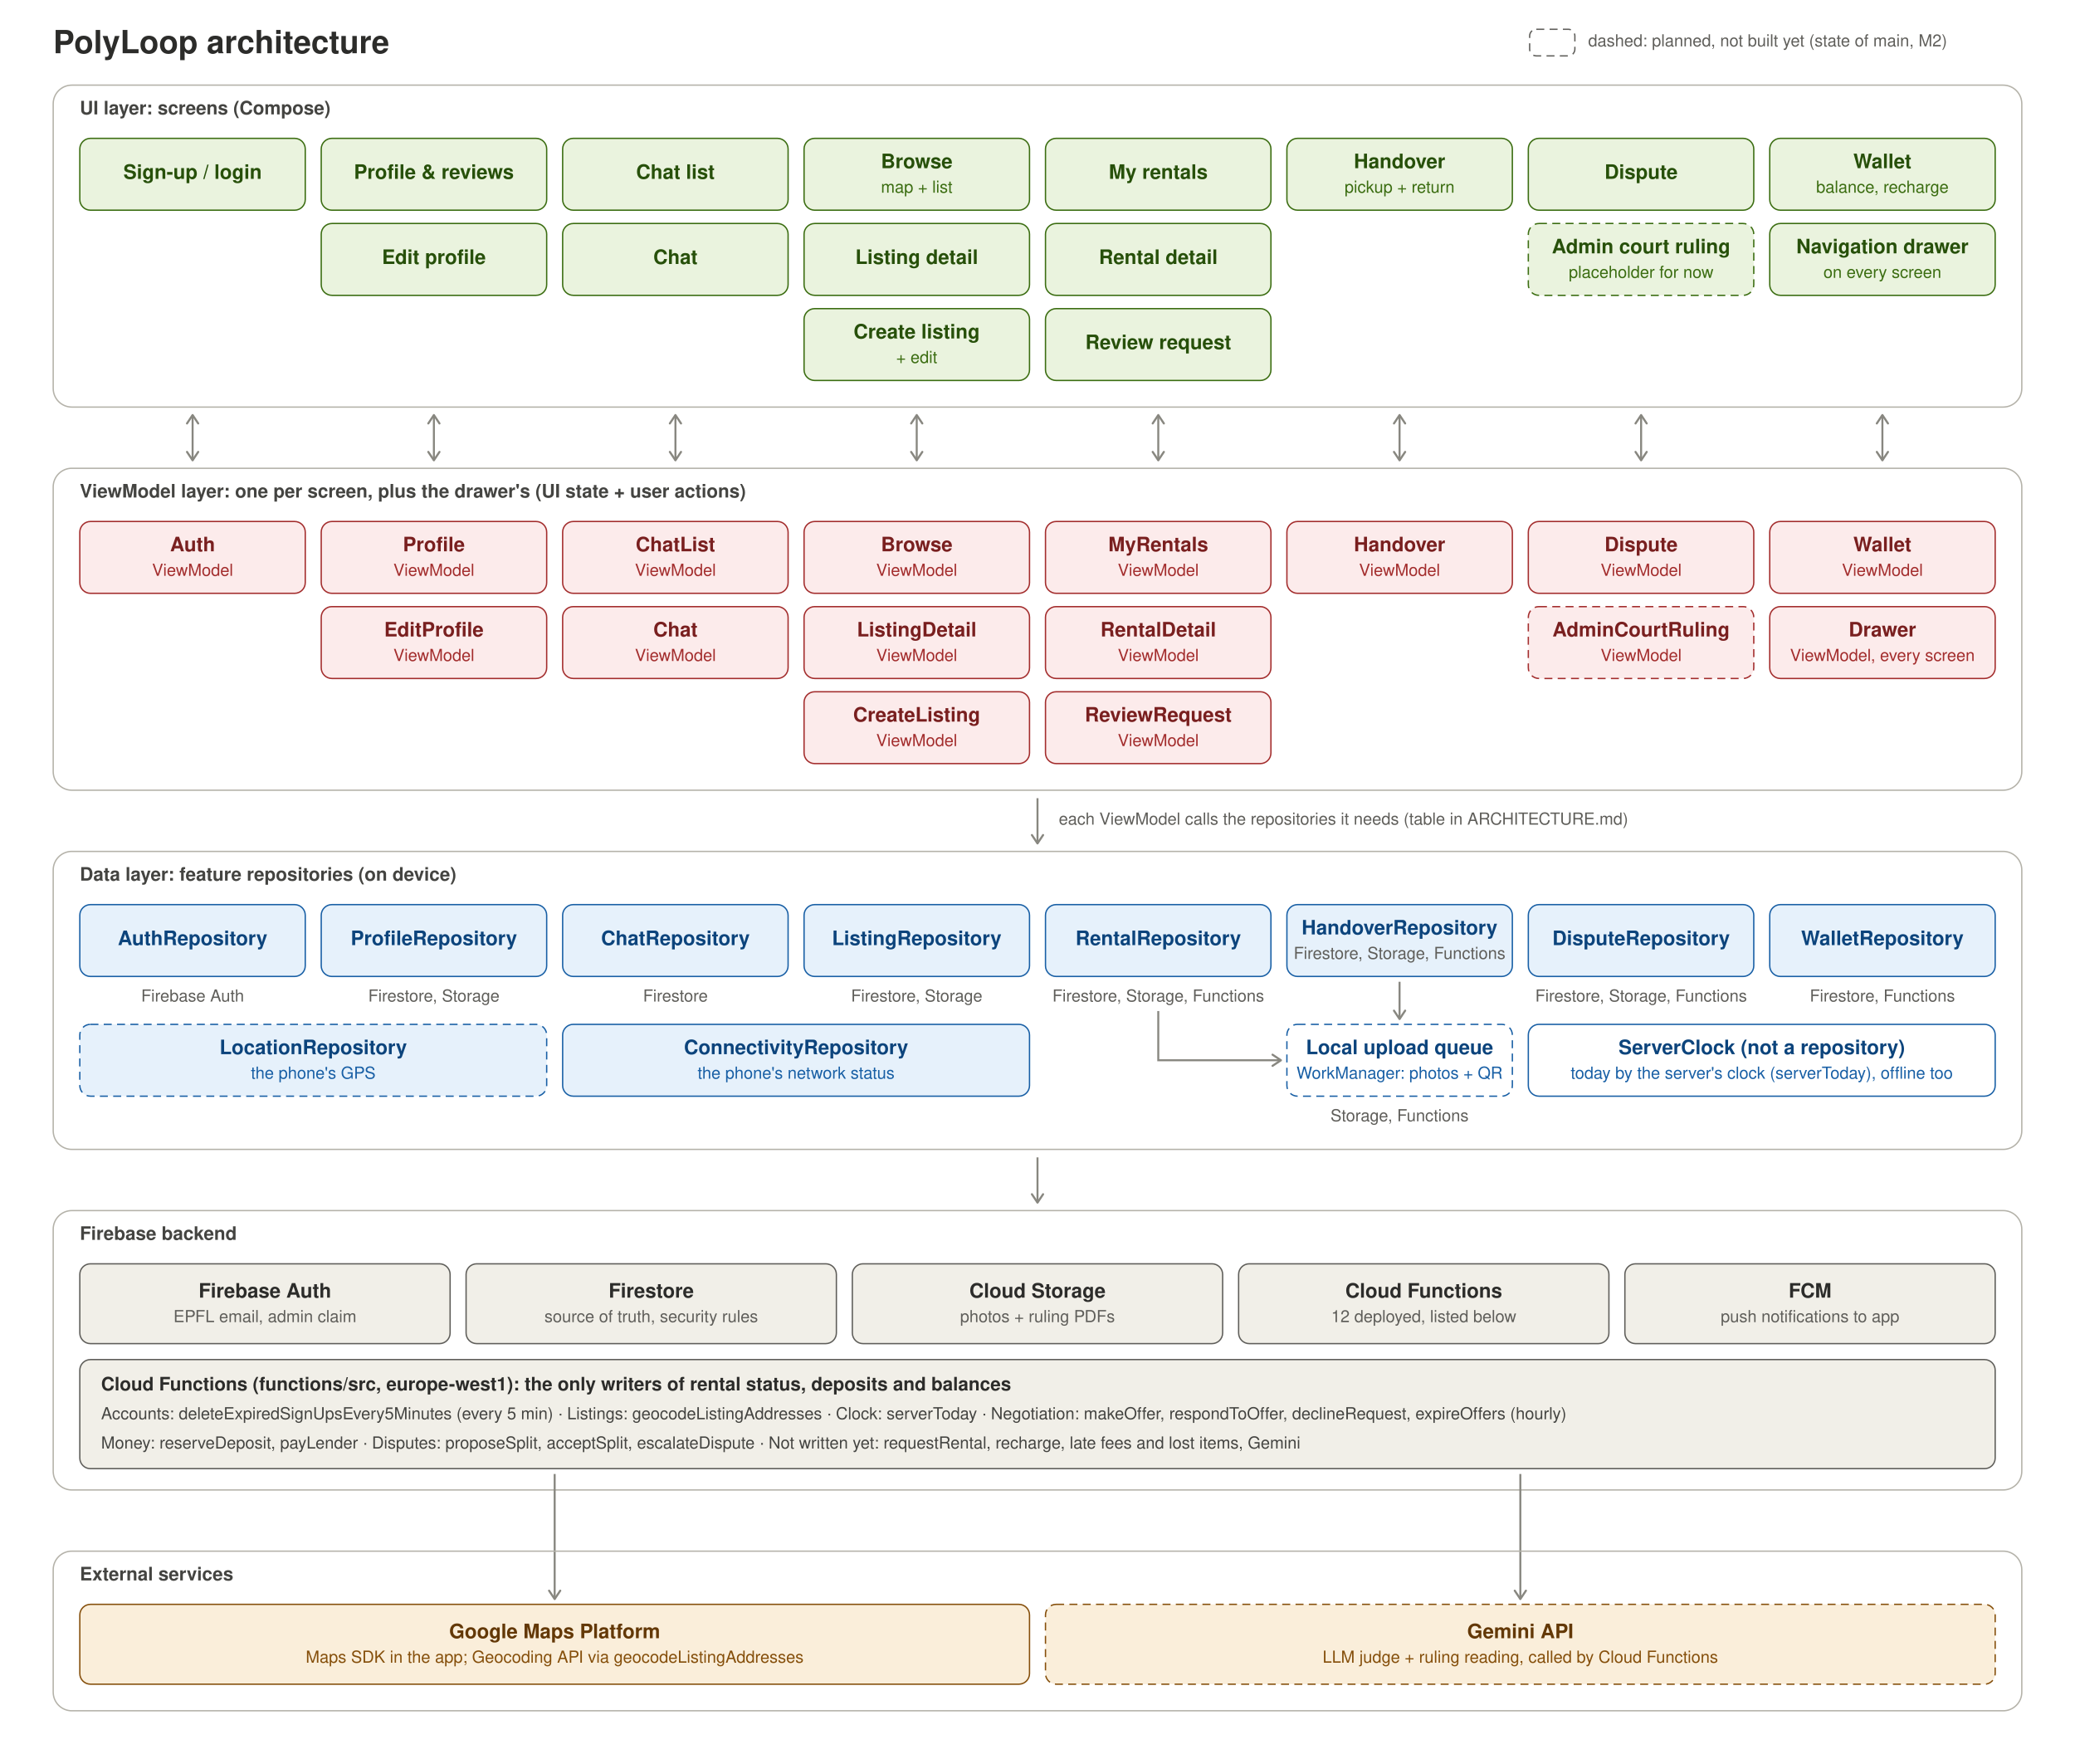
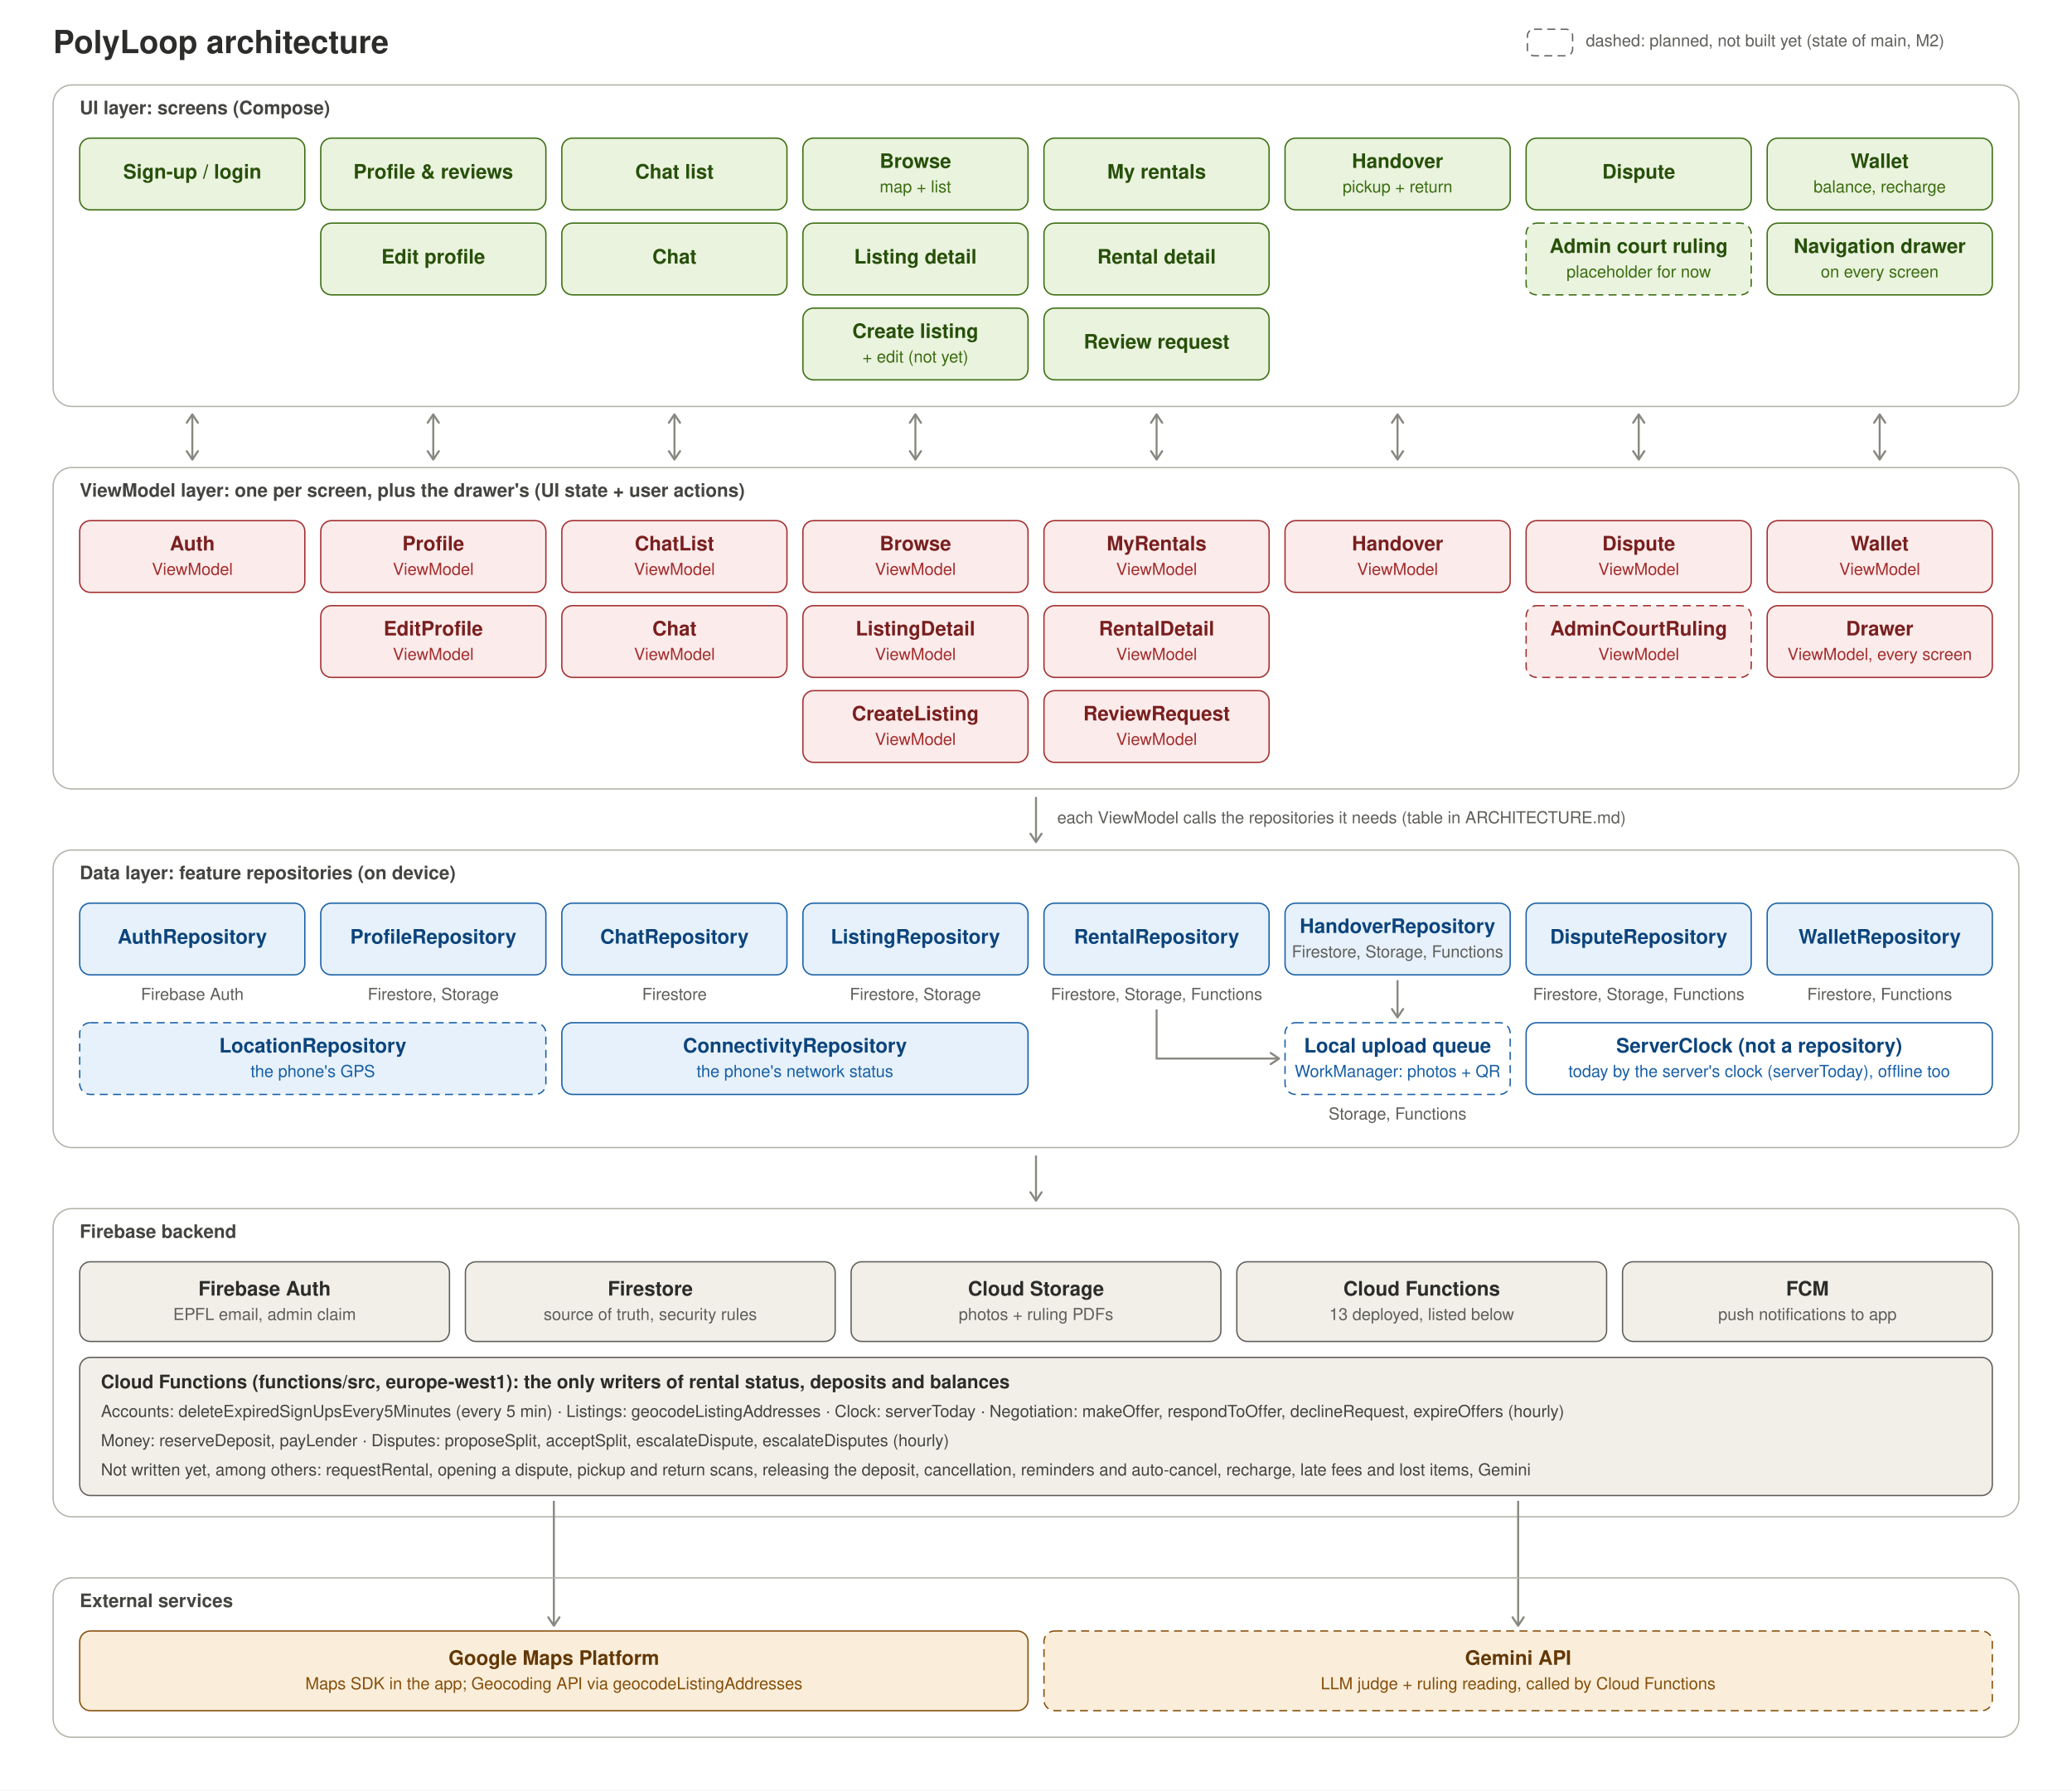
- <svg xmlns="http://www.w3.org/2000/svg" width="1560" height="1326" viewBox="0 0 1560 1326">
+ <svg xmlns="http://www.w3.org/2000/svg" width="1560" height="1348" viewBox="0 0 1560 1348">
  <defs>
    <marker id="a" viewBox="0 0 10 10" refX="8" refY="5" markerWidth="7" markerHeight="7" orient="auto-start-reverse">
      <path d="M2 1L8 5L2 9" fill="none" stroke="#888780" stroke-width="1.5" stroke-linecap="round" stroke-linejoin="round" />
    </marker>
  </defs>
-   <rect width="1560" height="1326" fill="#FFFFFF" />
+   <rect width="1560" height="1348" fill="#FFFFFF" />
  <text x="40" y="40" font-family="Helvetica, Arial, sans-serif" font-size="24" font-weight="bold" fill="#2C2C2A">PolyLoop architecture</text>
  <rect x="1150" y="22" width="34" height="20" rx="5" fill="#FFFFFF" stroke="#5F5E5A" stroke-width="1" stroke-dasharray="6 4" />
  <text x="1194" y="32" dominant-baseline="central" font-family="Helvetica, Arial, sans-serif" font-size="12.5" fill="#5F5E5A">dashed: planned, not built yet (state of main, M2)</text>
  <rect x="40" y="64" width="1480" height="242" rx="14" fill="none" stroke="#B4B2A9" stroke-width="1" />
  <text x="60" y="86" font-family="Helvetica, Arial, sans-serif" font-size="14" font-weight="bold" fill="#444441">UI layer: screens (Compose)</text>
  <rect x="60.0" y="104.0" width="169.5" height="54.0" rx="8" fill="#EAF3DE" stroke="#3B6D11" stroke-width="1" />
  <text x="144.8" y="131.0" text-anchor="middle" dominant-baseline="central" font-family="Helvetica, Arial, sans-serif" font-size="15" font-weight="bold" fill="#27500A">Sign-up / login</text>
  <rect x="241.5" y="104.0" width="169.5" height="54.0" rx="8" fill="#EAF3DE" stroke="#3B6D11" stroke-width="1" />
  <text x="326.2" y="131.0" text-anchor="middle" dominant-baseline="central" font-family="Helvetica, Arial, sans-serif" font-size="15" font-weight="bold" fill="#27500A">Profile &amp; reviews</text>
  <rect x="241.5" y="168.0" width="169.5" height="54.0" rx="8" fill="#EAF3DE" stroke="#3B6D11" stroke-width="1" />
  <text x="326.2" y="195.0" text-anchor="middle" dominant-baseline="central" font-family="Helvetica, Arial, sans-serif" font-size="15" font-weight="bold" fill="#27500A">Edit profile</text>
  <rect x="423.0" y="104.0" width="169.5" height="54.0" rx="8" fill="#EAF3DE" stroke="#3B6D11" stroke-width="1" />
  <text x="507.8" y="131.0" text-anchor="middle" dominant-baseline="central" font-family="Helvetica, Arial, sans-serif" font-size="15" font-weight="bold" fill="#27500A">Chat list</text>
  <rect x="423.0" y="168.0" width="169.5" height="54.0" rx="8" fill="#EAF3DE" stroke="#3B6D11" stroke-width="1" />
  <text x="507.8" y="195.0" text-anchor="middle" dominant-baseline="central" font-family="Helvetica, Arial, sans-serif" font-size="15" font-weight="bold" fill="#27500A">Chat</text>
  <rect x="604.5" y="104.0" width="169.5" height="54.0" rx="8" fill="#EAF3DE" stroke="#3B6D11" stroke-width="1" />
  <text x="689.2" y="123.0" text-anchor="middle" dominant-baseline="central" font-family="Helvetica, Arial, sans-serif" font-size="15" font-weight="bold" fill="#27500A">Browse</text>
  <text x="689.2" y="142.0" text-anchor="middle" dominant-baseline="central" font-family="Helvetica, Arial, sans-serif" font-size="12.5" fill="#3B6D11">map + list</text>
  <rect x="604.5" y="168.0" width="169.5" height="54.0" rx="8" fill="#EAF3DE" stroke="#3B6D11" stroke-width="1" />
  <text x="689.2" y="195.0" text-anchor="middle" dominant-baseline="central" font-family="Helvetica, Arial, sans-serif" font-size="15" font-weight="bold" fill="#27500A">Listing detail</text>
  <rect x="604.5" y="232.0" width="169.5" height="54.0" rx="8" fill="#EAF3DE" stroke="#3B6D11" stroke-width="1" />
  <text x="689.2" y="251.0" text-anchor="middle" dominant-baseline="central" font-family="Helvetica, Arial, sans-serif" font-size="15" font-weight="bold" fill="#27500A">Create listing</text>
-   <text x="689.2" y="270.0" text-anchor="middle" dominant-baseline="central" font-family="Helvetica, Arial, sans-serif" font-size="12.5" fill="#3B6D11">+ edit</text>
+   <text x="689.2" y="270.0" text-anchor="middle" dominant-baseline="central" font-family="Helvetica, Arial, sans-serif" font-size="12.5" fill="#3B6D11">+ edit (not yet)</text>
  <rect x="786.0" y="104.0" width="169.5" height="54.0" rx="8" fill="#EAF3DE" stroke="#3B6D11" stroke-width="1" />
  <text x="870.8" y="131.0" text-anchor="middle" dominant-baseline="central" font-family="Helvetica, Arial, sans-serif" font-size="15" font-weight="bold" fill="#27500A">My rentals</text>
  <rect x="786.0" y="168.0" width="169.5" height="54.0" rx="8" fill="#EAF3DE" stroke="#3B6D11" stroke-width="1" />
  <text x="870.8" y="195.0" text-anchor="middle" dominant-baseline="central" font-family="Helvetica, Arial, sans-serif" font-size="15" font-weight="bold" fill="#27500A">Rental detail</text>
  <rect x="786.0" y="232.0" width="169.5" height="54.0" rx="8" fill="#EAF3DE" stroke="#3B6D11" stroke-width="1" />
  <text x="870.8" y="259.0" text-anchor="middle" dominant-baseline="central" font-family="Helvetica, Arial, sans-serif" font-size="15" font-weight="bold" fill="#27500A">Review request</text>
  <rect x="967.5" y="104.0" width="169.5" height="54.0" rx="8" fill="#EAF3DE" stroke="#3B6D11" stroke-width="1" />
  <text x="1052.2" y="123.0" text-anchor="middle" dominant-baseline="central" font-family="Helvetica, Arial, sans-serif" font-size="15" font-weight="bold" fill="#27500A">Handover</text>
  <text x="1052.2" y="142.0" text-anchor="middle" dominant-baseline="central" font-family="Helvetica, Arial, sans-serif" font-size="12.5" fill="#3B6D11">pickup + return</text>
  <rect x="1149.0" y="104.0" width="169.5" height="54.0" rx="8" fill="#EAF3DE" stroke="#3B6D11" stroke-width="1" />
  <text x="1233.8" y="131.0" text-anchor="middle" dominant-baseline="central" font-family="Helvetica, Arial, sans-serif" font-size="15" font-weight="bold" fill="#27500A">Dispute</text>
  <rect x="1149.0" y="168.0" width="169.5" height="54.0" rx="8" fill="#EAF3DE" stroke="#3B6D11" stroke-width="1" stroke-dasharray="6 4" />
  <text x="1233.8" y="187.0" text-anchor="middle" dominant-baseline="central" font-family="Helvetica, Arial, sans-serif" font-size="15" font-weight="bold" fill="#27500A">Admin court ruling</text>
  <text x="1233.8" y="206.0" text-anchor="middle" dominant-baseline="central" font-family="Helvetica, Arial, sans-serif" font-size="12.5" fill="#3B6D11">placeholder for now</text>
  <rect x="1330.5" y="104.0" width="169.5" height="54.0" rx="8" fill="#EAF3DE" stroke="#3B6D11" stroke-width="1" />
  <text x="1415.2" y="123.0" text-anchor="middle" dominant-baseline="central" font-family="Helvetica, Arial, sans-serif" font-size="15" font-weight="bold" fill="#27500A">Wallet</text>
  <text x="1415.2" y="142.0" text-anchor="middle" dominant-baseline="central" font-family="Helvetica, Arial, sans-serif" font-size="12.5" fill="#3B6D11">balance, recharge</text>
  <rect x="1330.5" y="168.0" width="169.5" height="54.0" rx="8" fill="#EAF3DE" stroke="#3B6D11" stroke-width="1" />
  <text x="1415.2" y="187.0" text-anchor="middle" dominant-baseline="central" font-family="Helvetica, Arial, sans-serif" font-size="15" font-weight="bold" fill="#27500A">Navigation drawer</text>
  <text x="1415.2" y="206.0" text-anchor="middle" dominant-baseline="central" font-family="Helvetica, Arial, sans-serif" font-size="12.5" fill="#3B6D11">on every screen</text>
  <line x1="144.8" y1="312" x2="144.8" y2="346" stroke="#888780" stroke-width="1.5" marker-end="url(#a)" marker-start="url(#a)" />
  <line x1="326.2" y1="312" x2="326.2" y2="346" stroke="#888780" stroke-width="1.5" marker-end="url(#a)" marker-start="url(#a)" />
  <line x1="507.8" y1="312" x2="507.8" y2="346" stroke="#888780" stroke-width="1.5" marker-end="url(#a)" marker-start="url(#a)" />
  <line x1="689.2" y1="312" x2="689.2" y2="346" stroke="#888780" stroke-width="1.5" marker-end="url(#a)" marker-start="url(#a)" />
  <line x1="870.8" y1="312" x2="870.8" y2="346" stroke="#888780" stroke-width="1.5" marker-end="url(#a)" marker-start="url(#a)" />
  <line x1="1052.2" y1="312" x2="1052.2" y2="346" stroke="#888780" stroke-width="1.5" marker-end="url(#a)" marker-start="url(#a)" />
  <line x1="1233.8" y1="312" x2="1233.8" y2="346" stroke="#888780" stroke-width="1.5" marker-end="url(#a)" marker-start="url(#a)" />
  <line x1="1415.2" y1="312" x2="1415.2" y2="346" stroke="#888780" stroke-width="1.5" marker-end="url(#a)" marker-start="url(#a)" />
  <rect x="40" y="352" width="1480" height="242" rx="14" fill="none" stroke="#B4B2A9" stroke-width="1" />
  <text x="60" y="374" font-family="Helvetica, Arial, sans-serif" font-size="14" font-weight="bold" fill="#444441">ViewModel layer: one per screen, plus the drawer's (UI state + user actions)</text>
  <rect x="60.0" y="392.0" width="169.5" height="54.0" rx="8" fill="#FCEBEB" stroke="#A32D2D" stroke-width="1" />
  <text x="144.8" y="411.0" text-anchor="middle" dominant-baseline="central" font-family="Helvetica, Arial, sans-serif" font-size="15" font-weight="bold" fill="#791F1F">Auth</text>
  <text x="144.8" y="430.0" text-anchor="middle" dominant-baseline="central" font-family="Helvetica, Arial, sans-serif" font-size="12.5" fill="#A32D2D">ViewModel</text>
  <rect x="241.5" y="392.0" width="169.5" height="54.0" rx="8" fill="#FCEBEB" stroke="#A32D2D" stroke-width="1" />
  <text x="326.2" y="411.0" text-anchor="middle" dominant-baseline="central" font-family="Helvetica, Arial, sans-serif" font-size="15" font-weight="bold" fill="#791F1F">Profile</text>
  <text x="326.2" y="430.0" text-anchor="middle" dominant-baseline="central" font-family="Helvetica, Arial, sans-serif" font-size="12.5" fill="#A32D2D">ViewModel</text>
  <rect x="241.5" y="456.0" width="169.5" height="54.0" rx="8" fill="#FCEBEB" stroke="#A32D2D" stroke-width="1" />
  <text x="326.2" y="475.0" text-anchor="middle" dominant-baseline="central" font-family="Helvetica, Arial, sans-serif" font-size="15" font-weight="bold" fill="#791F1F">EditProfile</text>
  <text x="326.2" y="494.0" text-anchor="middle" dominant-baseline="central" font-family="Helvetica, Arial, sans-serif" font-size="12.5" fill="#A32D2D">ViewModel</text>
  <rect x="423.0" y="392.0" width="169.5" height="54.0" rx="8" fill="#FCEBEB" stroke="#A32D2D" stroke-width="1" />
  <text x="507.8" y="411.0" text-anchor="middle" dominant-baseline="central" font-family="Helvetica, Arial, sans-serif" font-size="15" font-weight="bold" fill="#791F1F">ChatList</text>
  <text x="507.8" y="430.0" text-anchor="middle" dominant-baseline="central" font-family="Helvetica, Arial, sans-serif" font-size="12.5" fill="#A32D2D">ViewModel</text>
  <rect x="423.0" y="456.0" width="169.5" height="54.0" rx="8" fill="#FCEBEB" stroke="#A32D2D" stroke-width="1" />
  <text x="507.8" y="475.0" text-anchor="middle" dominant-baseline="central" font-family="Helvetica, Arial, sans-serif" font-size="15" font-weight="bold" fill="#791F1F">Chat</text>
  <text x="507.8" y="494.0" text-anchor="middle" dominant-baseline="central" font-family="Helvetica, Arial, sans-serif" font-size="12.5" fill="#A32D2D">ViewModel</text>
  <rect x="604.5" y="392.0" width="169.5" height="54.0" rx="8" fill="#FCEBEB" stroke="#A32D2D" stroke-width="1" />
  <text x="689.2" y="411.0" text-anchor="middle" dominant-baseline="central" font-family="Helvetica, Arial, sans-serif" font-size="15" font-weight="bold" fill="#791F1F">Browse</text>
  <text x="689.2" y="430.0" text-anchor="middle" dominant-baseline="central" font-family="Helvetica, Arial, sans-serif" font-size="12.5" fill="#A32D2D">ViewModel</text>
  <rect x="604.5" y="456.0" width="169.5" height="54.0" rx="8" fill="#FCEBEB" stroke="#A32D2D" stroke-width="1" />
  <text x="689.2" y="475.0" text-anchor="middle" dominant-baseline="central" font-family="Helvetica, Arial, sans-serif" font-size="15" font-weight="bold" fill="#791F1F">ListingDetail</text>
  <text x="689.2" y="494.0" text-anchor="middle" dominant-baseline="central" font-family="Helvetica, Arial, sans-serif" font-size="12.5" fill="#A32D2D">ViewModel</text>
  <rect x="604.5" y="520.0" width="169.5" height="54.0" rx="8" fill="#FCEBEB" stroke="#A32D2D" stroke-width="1" />
  <text x="689.2" y="539.0" text-anchor="middle" dominant-baseline="central" font-family="Helvetica, Arial, sans-serif" font-size="15" font-weight="bold" fill="#791F1F">CreateListing</text>
  <text x="689.2" y="558.0" text-anchor="middle" dominant-baseline="central" font-family="Helvetica, Arial, sans-serif" font-size="12.5" fill="#A32D2D">ViewModel</text>
  <rect x="786.0" y="392.0" width="169.5" height="54.0" rx="8" fill="#FCEBEB" stroke="#A32D2D" stroke-width="1" />
  <text x="870.8" y="411.0" text-anchor="middle" dominant-baseline="central" font-family="Helvetica, Arial, sans-serif" font-size="15" font-weight="bold" fill="#791F1F">MyRentals</text>
  <text x="870.8" y="430.0" text-anchor="middle" dominant-baseline="central" font-family="Helvetica, Arial, sans-serif" font-size="12.5" fill="#A32D2D">ViewModel</text>
  <rect x="786.0" y="456.0" width="169.5" height="54.0" rx="8" fill="#FCEBEB" stroke="#A32D2D" stroke-width="1" />
  <text x="870.8" y="475.0" text-anchor="middle" dominant-baseline="central" font-family="Helvetica, Arial, sans-serif" font-size="15" font-weight="bold" fill="#791F1F">RentalDetail</text>
  <text x="870.8" y="494.0" text-anchor="middle" dominant-baseline="central" font-family="Helvetica, Arial, sans-serif" font-size="12.5" fill="#A32D2D">ViewModel</text>
  <rect x="786.0" y="520.0" width="169.5" height="54.0" rx="8" fill="#FCEBEB" stroke="#A32D2D" stroke-width="1" />
  <text x="870.8" y="539.0" text-anchor="middle" dominant-baseline="central" font-family="Helvetica, Arial, sans-serif" font-size="15" font-weight="bold" fill="#791F1F">ReviewRequest</text>
  <text x="870.8" y="558.0" text-anchor="middle" dominant-baseline="central" font-family="Helvetica, Arial, sans-serif" font-size="12.5" fill="#A32D2D">ViewModel</text>
  <rect x="967.5" y="392.0" width="169.5" height="54.0" rx="8" fill="#FCEBEB" stroke="#A32D2D" stroke-width="1" />
  <text x="1052.2" y="411.0" text-anchor="middle" dominant-baseline="central" font-family="Helvetica, Arial, sans-serif" font-size="15" font-weight="bold" fill="#791F1F">Handover</text>
  <text x="1052.2" y="430.0" text-anchor="middle" dominant-baseline="central" font-family="Helvetica, Arial, sans-serif" font-size="12.5" fill="#A32D2D">ViewModel</text>
  <rect x="1149.0" y="392.0" width="169.5" height="54.0" rx="8" fill="#FCEBEB" stroke="#A32D2D" stroke-width="1" />
  <text x="1233.8" y="411.0" text-anchor="middle" dominant-baseline="central" font-family="Helvetica, Arial, sans-serif" font-size="15" font-weight="bold" fill="#791F1F">Dispute</text>
  <text x="1233.8" y="430.0" text-anchor="middle" dominant-baseline="central" font-family="Helvetica, Arial, sans-serif" font-size="12.5" fill="#A32D2D">ViewModel</text>
  <rect x="1149.0" y="456.0" width="169.5" height="54.0" rx="8" fill="#FCEBEB" stroke="#A32D2D" stroke-width="1" stroke-dasharray="6 4" />
  <text x="1233.8" y="475.0" text-anchor="middle" dominant-baseline="central" font-family="Helvetica, Arial, sans-serif" font-size="15" font-weight="bold" fill="#791F1F">AdminCourtRuling</text>
  <text x="1233.8" y="494.0" text-anchor="middle" dominant-baseline="central" font-family="Helvetica, Arial, sans-serif" font-size="12.5" fill="#A32D2D">ViewModel</text>
  <rect x="1330.5" y="392.0" width="169.5" height="54.0" rx="8" fill="#FCEBEB" stroke="#A32D2D" stroke-width="1" />
  <text x="1415.2" y="411.0" text-anchor="middle" dominant-baseline="central" font-family="Helvetica, Arial, sans-serif" font-size="15" font-weight="bold" fill="#791F1F">Wallet</text>
  <text x="1415.2" y="430.0" text-anchor="middle" dominant-baseline="central" font-family="Helvetica, Arial, sans-serif" font-size="12.5" fill="#A32D2D">ViewModel</text>
  <rect x="1330.5" y="456.0" width="169.5" height="54.0" rx="8" fill="#FCEBEB" stroke="#A32D2D" stroke-width="1" />
  <text x="1415.2" y="475.0" text-anchor="middle" dominant-baseline="central" font-family="Helvetica, Arial, sans-serif" font-size="15" font-weight="bold" fill="#791F1F">Drawer</text>
  <text x="1415.2" y="494.0" text-anchor="middle" dominant-baseline="central" font-family="Helvetica, Arial, sans-serif" font-size="12.5" fill="#A32D2D">ViewModel, every screen</text>
  <line x1="780.0" y1="600" x2="780.0" y2="634" stroke="#888780" stroke-width="1.5" marker-end="url(#a)" />
  <text x="796" y="617" dominant-baseline="central" font-family="Helvetica, Arial, sans-serif" font-size="12.5" fill="#5F5E5A">each ViewModel calls the repositories it needs (table in ARCHITECTURE.md)</text>
  <rect x="40" y="640" width="1480" height="224" rx="14" fill="none" stroke="#B4B2A9" stroke-width="1" />
  <text x="60" y="662" font-family="Helvetica, Arial, sans-serif" font-size="14" font-weight="bold" fill="#444441">Data layer: feature repositories (on device)</text>
  <rect x="60.0" y="680" width="169.5" height="54.0" rx="8" fill="#E6F1FB" stroke="#185FA5" stroke-width="1" />
  <text x="144.8" y="707" text-anchor="middle" dominant-baseline="central" font-family="Helvetica, Arial, sans-serif" font-size="15" font-weight="bold" fill="#0C447C">AuthRepository</text>
  <text x="144.8" y="750" text-anchor="middle" dominant-baseline="central" font-family="Helvetica, Arial, sans-serif" font-size="12.5" fill="#5F5E5A">Firebase Auth</text>
  <rect x="241.5" y="680" width="169.5" height="54.0" rx="8" fill="#E6F1FB" stroke="#185FA5" stroke-width="1" />
  <text x="326.2" y="707" text-anchor="middle" dominant-baseline="central" font-family="Helvetica, Arial, sans-serif" font-size="15" font-weight="bold" fill="#0C447C">ProfileRepository</text>
  <text x="326.2" y="750" text-anchor="middle" dominant-baseline="central" font-family="Helvetica, Arial, sans-serif" font-size="12.5" fill="#5F5E5A">Firestore, Storage</text>
  <rect x="423.0" y="680" width="169.5" height="54.0" rx="8" fill="#E6F1FB" stroke="#185FA5" stroke-width="1" />
  <text x="507.8" y="707" text-anchor="middle" dominant-baseline="central" font-family="Helvetica, Arial, sans-serif" font-size="15" font-weight="bold" fill="#0C447C">ChatRepository</text>
  <text x="507.8" y="750" text-anchor="middle" dominant-baseline="central" font-family="Helvetica, Arial, sans-serif" font-size="12.5" fill="#5F5E5A">Firestore</text>
  <rect x="604.5" y="680" width="169.5" height="54.0" rx="8" fill="#E6F1FB" stroke="#185FA5" stroke-width="1" />
  <text x="689.2" y="707" text-anchor="middle" dominant-baseline="central" font-family="Helvetica, Arial, sans-serif" font-size="15" font-weight="bold" fill="#0C447C">ListingRepository</text>
  <text x="689.2" y="750" text-anchor="middle" dominant-baseline="central" font-family="Helvetica, Arial, sans-serif" font-size="12.5" fill="#5F5E5A">Firestore, Storage</text>
  <rect x="786.0" y="680" width="169.5" height="54.0" rx="8" fill="#E6F1FB" stroke="#185FA5" stroke-width="1" />
  <text x="870.8" y="707" text-anchor="middle" dominant-baseline="central" font-family="Helvetica, Arial, sans-serif" font-size="15" font-weight="bold" fill="#0C447C">RentalRepository</text>
  <text x="870.8" y="750" text-anchor="middle" dominant-baseline="central" font-family="Helvetica, Arial, sans-serif" font-size="12.5" fill="#5F5E5A">Firestore, Storage, Functions</text>
  <path d="M870.8 760V797H963" fill="none" stroke="#888780" stroke-width="1.5" marker-end="url(#a)" />
  <rect x="967.5" y="680" width="169.5" height="54.0" rx="8" fill="#E6F1FB" stroke="#185FA5" stroke-width="1" />
  <text x="1052.2" y="699" text-anchor="middle" dominant-baseline="central" font-family="Helvetica, Arial, sans-serif" font-size="15" font-weight="bold" fill="#0C447C">HandoverRepository</text>
  <text x="1052.2" y="718" text-anchor="middle" dominant-baseline="central" font-family="Helvetica, Arial, sans-serif" font-size="12.5" fill="#5F5E5A">Firestore, Storage, Functions</text>
  <rect x="1149.0" y="680" width="169.5" height="54.0" rx="8" fill="#E6F1FB" stroke="#185FA5" stroke-width="1" />
  <text x="1233.8" y="707" text-anchor="middle" dominant-baseline="central" font-family="Helvetica, Arial, sans-serif" font-size="15" font-weight="bold" fill="#0C447C">DisputeRepository</text>
  <text x="1233.8" y="750" text-anchor="middle" dominant-baseline="central" font-family="Helvetica, Arial, sans-serif" font-size="12.5" fill="#5F5E5A">Firestore, Storage, Functions</text>
  <rect x="1330.5" y="680" width="169.5" height="54.0" rx="8" fill="#E6F1FB" stroke="#185FA5" stroke-width="1" />
  <text x="1415.2" y="707" text-anchor="middle" dominant-baseline="central" font-family="Helvetica, Arial, sans-serif" font-size="15" font-weight="bold" fill="#0C447C">WalletRepository</text>
  <text x="1415.2" y="750" text-anchor="middle" dominant-baseline="central" font-family="Helvetica, Arial, sans-serif" font-size="12.5" fill="#5F5E5A">Firestore, Functions</text>
  <line x1="1052.2" y1="738" x2="1052.2" y2="766" stroke="#888780" stroke-width="1.5" marker-end="url(#a)" />
  <rect x="967.5" y="770" width="169.5" height="54.0" rx="8" fill="#FFFFFF" stroke="#185FA5" stroke-width="1" stroke-dasharray="6 4" />
  <text x="1052.2" y="789" text-anchor="middle" dominant-baseline="central" font-family="Helvetica, Arial, sans-serif" font-size="15" font-weight="bold" fill="#0C447C">Local upload queue</text>
  <text x="1052.2" y="808" text-anchor="middle" dominant-baseline="central" font-family="Helvetica, Arial, sans-serif" font-size="12.5" fill="#185FA5">WorkManager: photos + QR</text>
  <text x="1052.2" y="840" text-anchor="middle" dominant-baseline="central" font-family="Helvetica, Arial, sans-serif" font-size="12.5" fill="#5F5E5A">Storage, Functions</text>
  <rect x="60.0" y="770.0" width="351.0" height="54.0" rx="8" fill="#E6F1FB" stroke="#185FA5" stroke-width="1" stroke-dasharray="6 4" />
  <text x="235.5" y="789.0" text-anchor="middle" dominant-baseline="central" font-family="Helvetica, Arial, sans-serif" font-size="15" font-weight="bold" fill="#0C447C">LocationRepository</text>
  <text x="235.5" y="808.0" text-anchor="middle" dominant-baseline="central" font-family="Helvetica, Arial, sans-serif" font-size="12.5" fill="#185FA5">the phone's GPS</text>
  <rect x="423.0" y="770.0" width="351.0" height="54.0" rx="8" fill="#E6F1FB" stroke="#185FA5" stroke-width="1" />
  <text x="598.5" y="789.0" text-anchor="middle" dominant-baseline="central" font-family="Helvetica, Arial, sans-serif" font-size="15" font-weight="bold" fill="#0C447C">ConnectivityRepository</text>
  <text x="598.5" y="808.0" text-anchor="middle" dominant-baseline="central" font-family="Helvetica, Arial, sans-serif" font-size="12.5" fill="#185FA5">the phone's network status</text>
  <rect x="1149.0" y="770.0" width="351.0" height="54.0" rx="8" fill="#FFFFFF" stroke="#185FA5" stroke-width="1" />
  <text x="1324.5" y="789.0" text-anchor="middle" dominant-baseline="central" font-family="Helvetica, Arial, sans-serif" font-size="15" font-weight="bold" fill="#0C447C">ServerClock (not a repository)</text>
  <text x="1324.5" y="808.0" text-anchor="middle" dominant-baseline="central" font-family="Helvetica, Arial, sans-serif" font-size="12.5" fill="#185FA5">today by the server's clock (serverToday), offline too</text>
  <line x1="780.0" y1="870" x2="780.0" y2="904" stroke="#888780" stroke-width="1.5" marker-end="url(#a)" />
-   <rect x="40" y="910" width="1480" height="210" rx="14" fill="none" stroke="#B4B2A9" stroke-width="1" />
+   <rect x="40" y="910" width="1480" height="232" rx="14" fill="none" stroke="#B4B2A9" stroke-width="1" />
  <text x="60" y="932" font-family="Helvetica, Arial, sans-serif" font-size="14" font-weight="bold" fill="#444441">Firebase backend</text>
  <rect x="60.0" y="950" width="278.4" height="60.0" rx="8" fill="#F1EFE8" stroke="#5F5E5A" stroke-width="1" />
  <text x="199.2" y="972" text-anchor="middle" dominant-baseline="central" font-family="Helvetica, Arial, sans-serif" font-size="15" font-weight="bold" fill="#2C2C2A">Firebase Auth</text>
  <text x="199.2" y="991" text-anchor="middle" dominant-baseline="central" font-family="Helvetica, Arial, sans-serif" font-size="12.5" fill="#5F5E5A">EPFL email, admin claim</text>
  <rect x="350.4" y="950" width="278.4" height="60.0" rx="8" fill="#F1EFE8" stroke="#5F5E5A" stroke-width="1" />
  <text x="489.6" y="972" text-anchor="middle" dominant-baseline="central" font-family="Helvetica, Arial, sans-serif" font-size="15" font-weight="bold" fill="#2C2C2A">Firestore</text>
  <text x="489.6" y="991" text-anchor="middle" dominant-baseline="central" font-family="Helvetica, Arial, sans-serif" font-size="12.5" fill="#5F5E5A">source of truth, security rules</text>
  <rect x="640.8" y="950" width="278.4" height="60.0" rx="8" fill="#F1EFE8" stroke="#5F5E5A" stroke-width="1" />
  <text x="780.0" y="972" text-anchor="middle" dominant-baseline="central" font-family="Helvetica, Arial, sans-serif" font-size="15" font-weight="bold" fill="#2C2C2A">Cloud Storage</text>
  <text x="780.0" y="991" text-anchor="middle" dominant-baseline="central" font-family="Helvetica, Arial, sans-serif" font-size="12.5" fill="#5F5E5A">photos + ruling PDFs</text>
  <rect x="931.2" y="950" width="278.4" height="60.0" rx="8" fill="#F1EFE8" stroke="#5F5E5A" stroke-width="1" />
  <text x="1070.4" y="972" text-anchor="middle" dominant-baseline="central" font-family="Helvetica, Arial, sans-serif" font-size="15" font-weight="bold" fill="#2C2C2A">Cloud Functions</text>
-   <text x="1070.4" y="991" text-anchor="middle" dominant-baseline="central" font-family="Helvetica, Arial, sans-serif" font-size="12.5" fill="#5F5E5A">12 deployed, listed below</text>
+   <text x="1070.4" y="991" text-anchor="middle" dominant-baseline="central" font-family="Helvetica, Arial, sans-serif" font-size="12.5" fill="#5F5E5A">13 deployed, listed below</text>
  <rect x="1221.6" y="950" width="278.4" height="60.0" rx="8" fill="#F1EFE8" stroke="#5F5E5A" stroke-width="1" />
  <text x="1360.8" y="972" text-anchor="middle" dominant-baseline="central" font-family="Helvetica, Arial, sans-serif" font-size="15" font-weight="bold" fill="#2C2C2A">FCM</text>
  <text x="1360.8" y="991" text-anchor="middle" dominant-baseline="central" font-family="Helvetica, Arial, sans-serif" font-size="12.5" fill="#5F5E5A">push notifications to app</text>
-   <rect x="60.0" y="1022" width="1440.0" height="82.0" rx="8" fill="#F1EFE8" stroke="#5F5E5A" stroke-width="1" />
+   <rect x="60.0" y="1022" width="1440.0" height="104.0" rx="8" fill="#F1EFE8" stroke="#5F5E5A" stroke-width="1" />
  <text x="76" y="1042" dominant-baseline="central" font-family="Helvetica, Arial, sans-serif" font-size="14" font-weight="bold" fill="#2C2C2A">Cloud Functions (functions/src, europe-west1): the only writers of rental status, deposits and balances</text>
  <text x="76" y="1064" dominant-baseline="central" font-family="Helvetica, Arial, sans-serif" font-size="12.5" fill="#444441">Accounts: deleteExpiredSignUpsEvery5Minutes (every 5 min)  ·  Listings: geocodeListingAddresses  ·  Clock: serverToday  ·  Negotiation: makeOffer, respondToOffer, declineRequest, expireOffers (hourly)</text>
-   <text x="76" y="1086" dominant-baseline="central" font-family="Helvetica, Arial, sans-serif" font-size="12.5" fill="#444441">Money: reserveDeposit, payLender  ·  Disputes: proposeSplit, acceptSplit, escalateDispute  ·  Not written yet: requestRental, recharge, late fees and lost items, Gemini</text>
-   <line x1="417.0" y1="1108" x2="417.0" y2="1202" stroke="#888780" stroke-width="1.5" marker-end="url(#a)" />
-   <line x1="1143.0" y1="1108" x2="1143.0" y2="1202" stroke="#888780" stroke-width="1.5" marker-end="url(#a)" />
-   <rect x="40" y="1166" width="1480" height="120" rx="14" fill="none" stroke="#B4B2A9" stroke-width="1" />
-   <text x="60" y="1188" font-family="Helvetica, Arial, sans-serif" font-size="14" font-weight="bold" fill="#444441">External services</text>
-   <rect x="60.0" y="1206" width="714.0" height="60.0" rx="8" fill="#FAEEDA" stroke="#854F0B" stroke-width="1" />
-   <text x="417.0" y="1228" text-anchor="middle" dominant-baseline="central" font-family="Helvetica, Arial, sans-serif" font-size="15" font-weight="bold" fill="#633806">Google Maps Platform</text>
-   <text x="417" y="1247" text-anchor="middle" dominant-baseline="central" font-family="Helvetica, Arial, sans-serif" font-size="12.5" fill="#854F0B">Maps SDK in the app; Geocoding API via geocodeListingAddresses</text>
-   <rect x="786.0" y="1206" width="714.0" height="60.0" rx="8" fill="#FAEEDA" stroke="#854F0B" stroke-width="1" stroke-dasharray="6 4" />
-   <text x="1143.0" y="1228" text-anchor="middle" dominant-baseline="central" font-family="Helvetica, Arial, sans-serif" font-size="15" font-weight="bold" fill="#633806">Gemini API</text>
-   <text x="1143" y="1247" text-anchor="middle" dominant-baseline="central" font-family="Helvetica, Arial, sans-serif" font-size="12.5" fill="#854F0B">LLM judge + ruling reading, called by Cloud Functions</text>
+   <text x="76" y="1086" dominant-baseline="central" font-family="Helvetica, Arial, sans-serif" font-size="12.5" fill="#444441">Money: reserveDeposit, payLender  ·  Disputes: proposeSplit, acceptSplit, escalateDispute, escalateDisputes (hourly)</text>
+   <text x="76" y="1108" dominant-baseline="central" font-family="Helvetica, Arial, sans-serif" font-size="12.5" fill="#444441">Not written yet, among others: requestRental, opening a dispute, pickup and return scans, releasing the deposit, cancellation, reminders and auto-cancel, recharge, late fees and lost items, Gemini</text>
+   <line x1="417.0" y1="1130" x2="417.0" y2="1224" stroke="#888780" stroke-width="1.5" marker-end="url(#a)" />
+   <line x1="1143.0" y1="1130" x2="1143.0" y2="1224" stroke="#888780" stroke-width="1.5" marker-end="url(#a)" />
+   <rect x="40" y="1188" width="1480" height="120" rx="14" fill="none" stroke="#B4B2A9" stroke-width="1" />
+   <text x="60" y="1210" font-family="Helvetica, Arial, sans-serif" font-size="14" font-weight="bold" fill="#444441">External services</text>
+   <rect x="60.0" y="1228" width="714.0" height="60.0" rx="8" fill="#FAEEDA" stroke="#854F0B" stroke-width="1" />
+   <text x="417.0" y="1250" text-anchor="middle" dominant-baseline="central" font-family="Helvetica, Arial, sans-serif" font-size="15" font-weight="bold" fill="#633806">Google Maps Platform</text>
+   <text x="417" y="1269" text-anchor="middle" dominant-baseline="central" font-family="Helvetica, Arial, sans-serif" font-size="12.5" fill="#854F0B">Maps SDK in the app; Geocoding API via geocodeListingAddresses</text>
+   <rect x="786.0" y="1228" width="714.0" height="60.0" rx="8" fill="#FAEEDA" stroke="#854F0B" stroke-width="1" stroke-dasharray="6 4" />
+   <text x="1143.0" y="1250" text-anchor="middle" dominant-baseline="central" font-family="Helvetica, Arial, sans-serif" font-size="15" font-weight="bold" fill="#633806">Gemini API</text>
+   <text x="1143" y="1269" text-anchor="middle" dominant-baseline="central" font-family="Helvetica, Arial, sans-serif" font-size="12.5" fill="#854F0B">LLM judge + ruling reading, called by Cloud Functions</text>
</svg>
